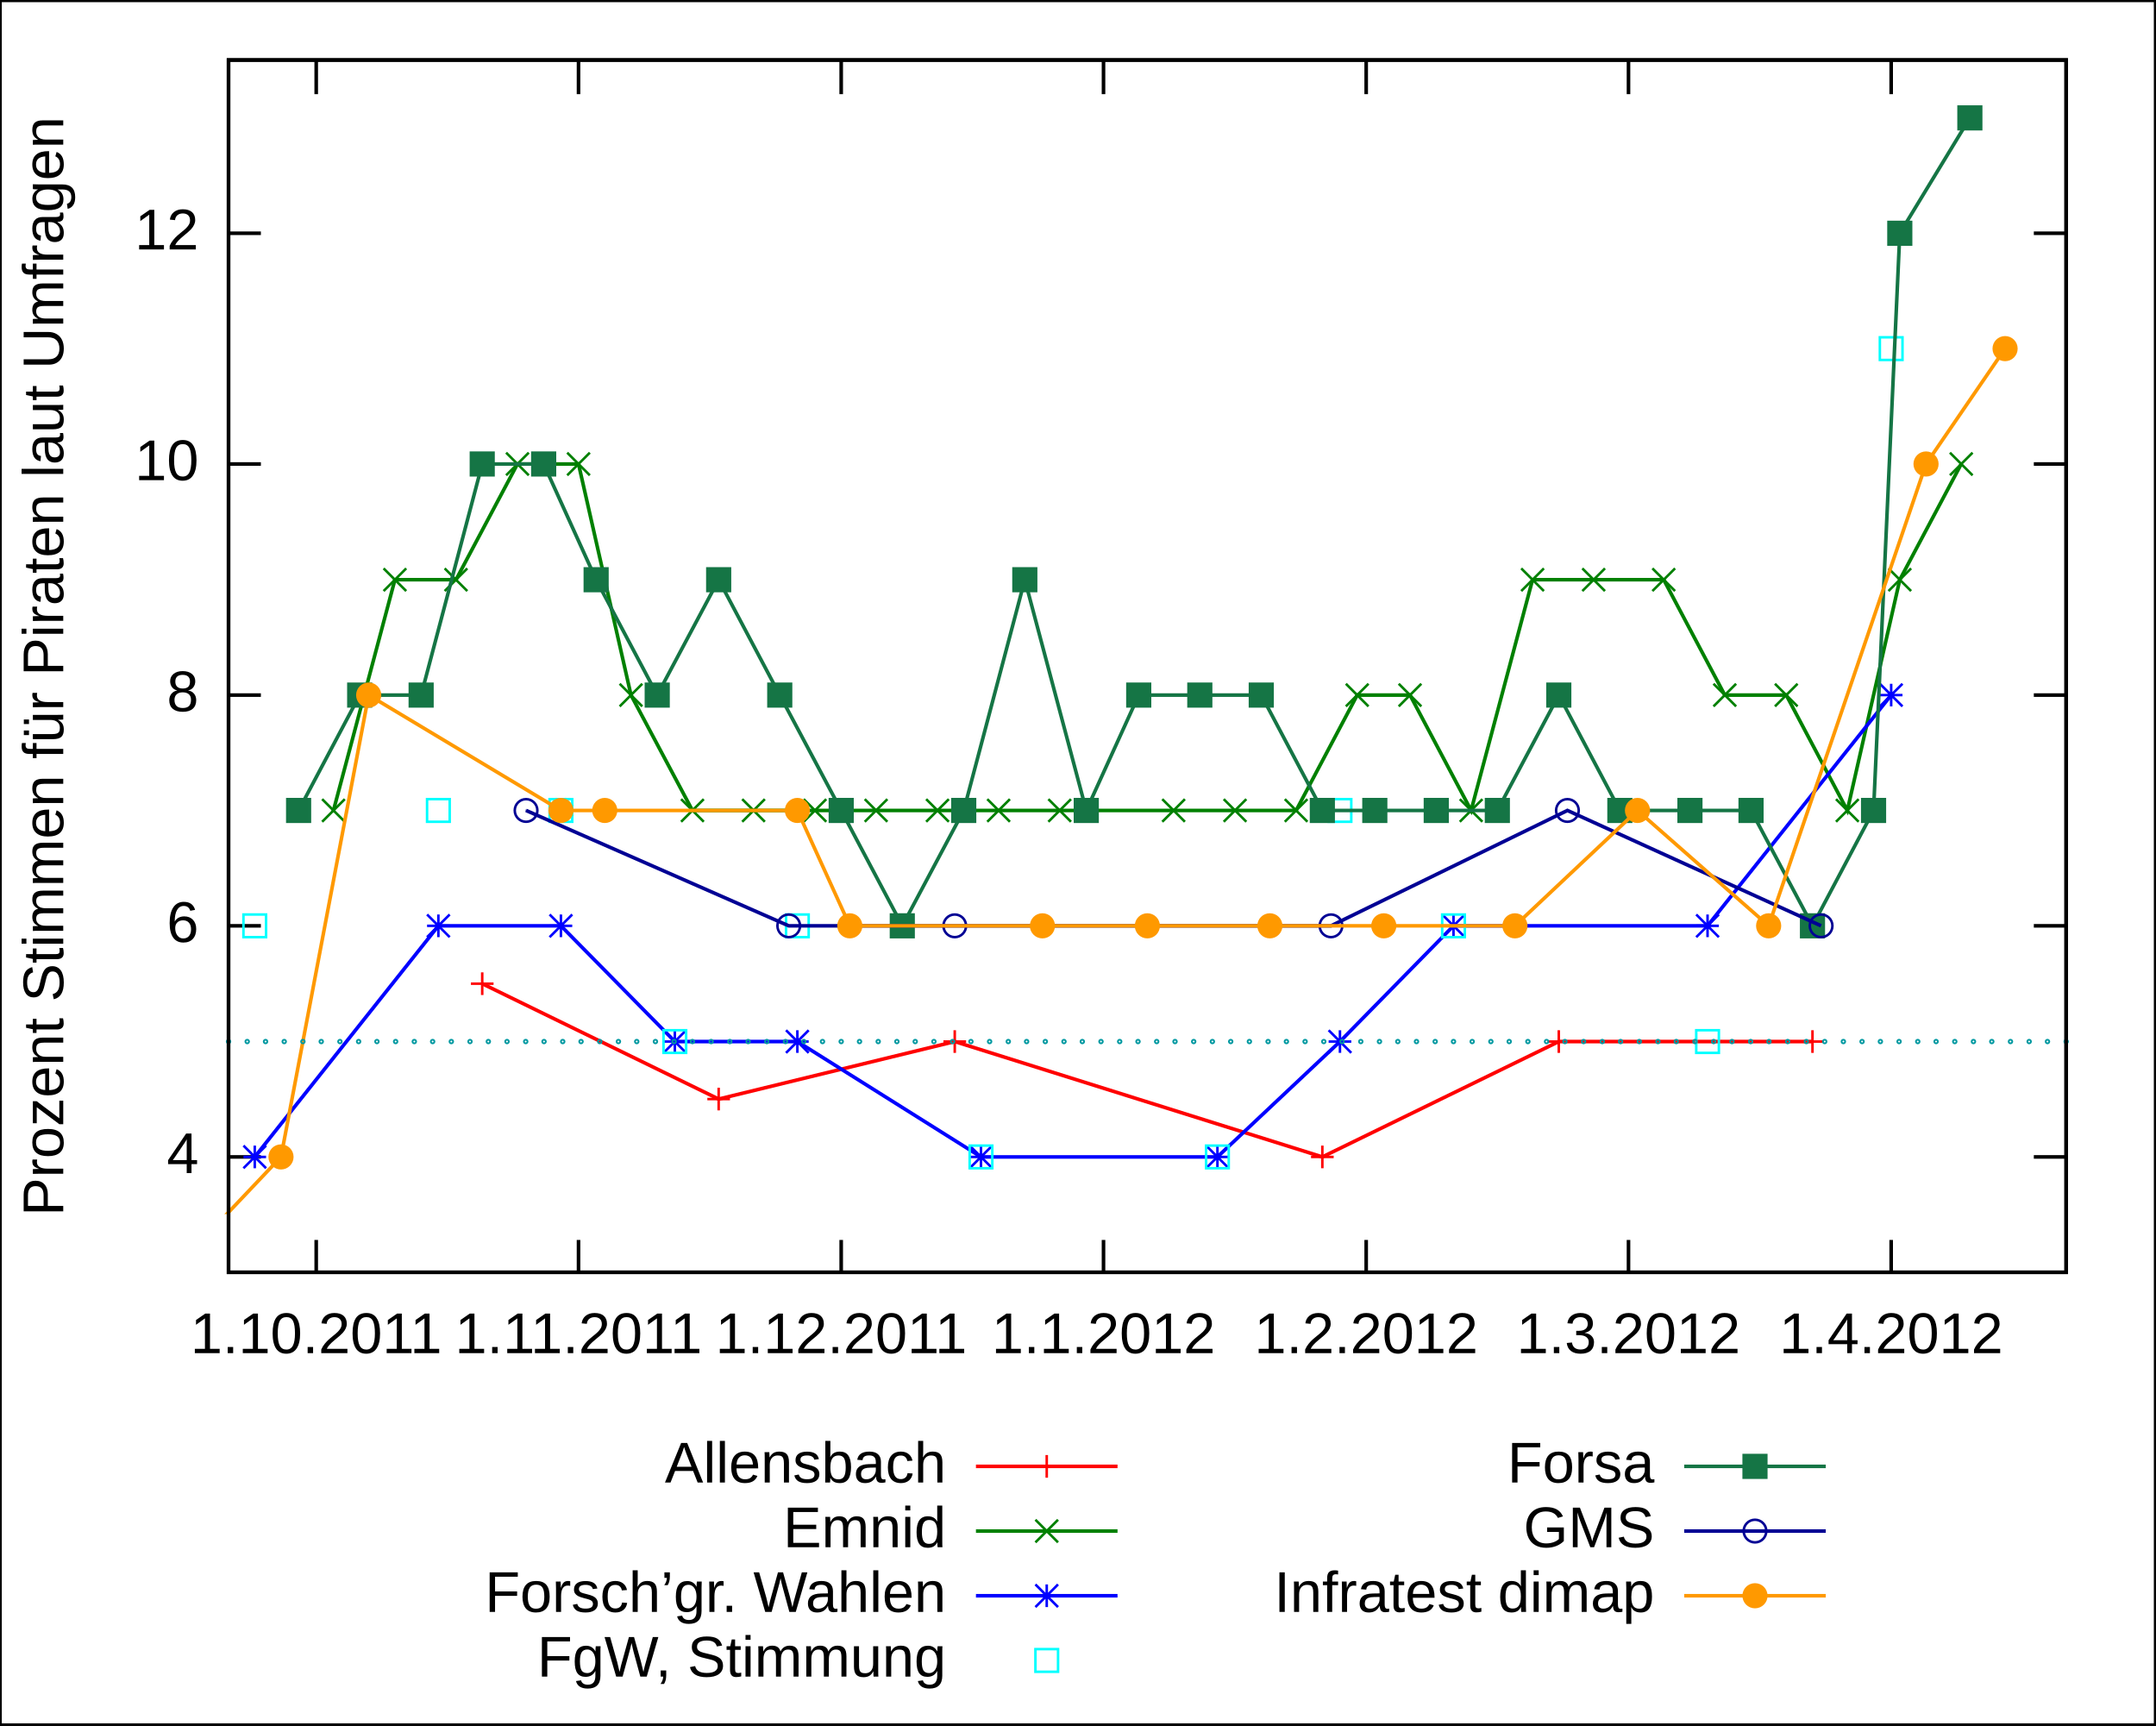
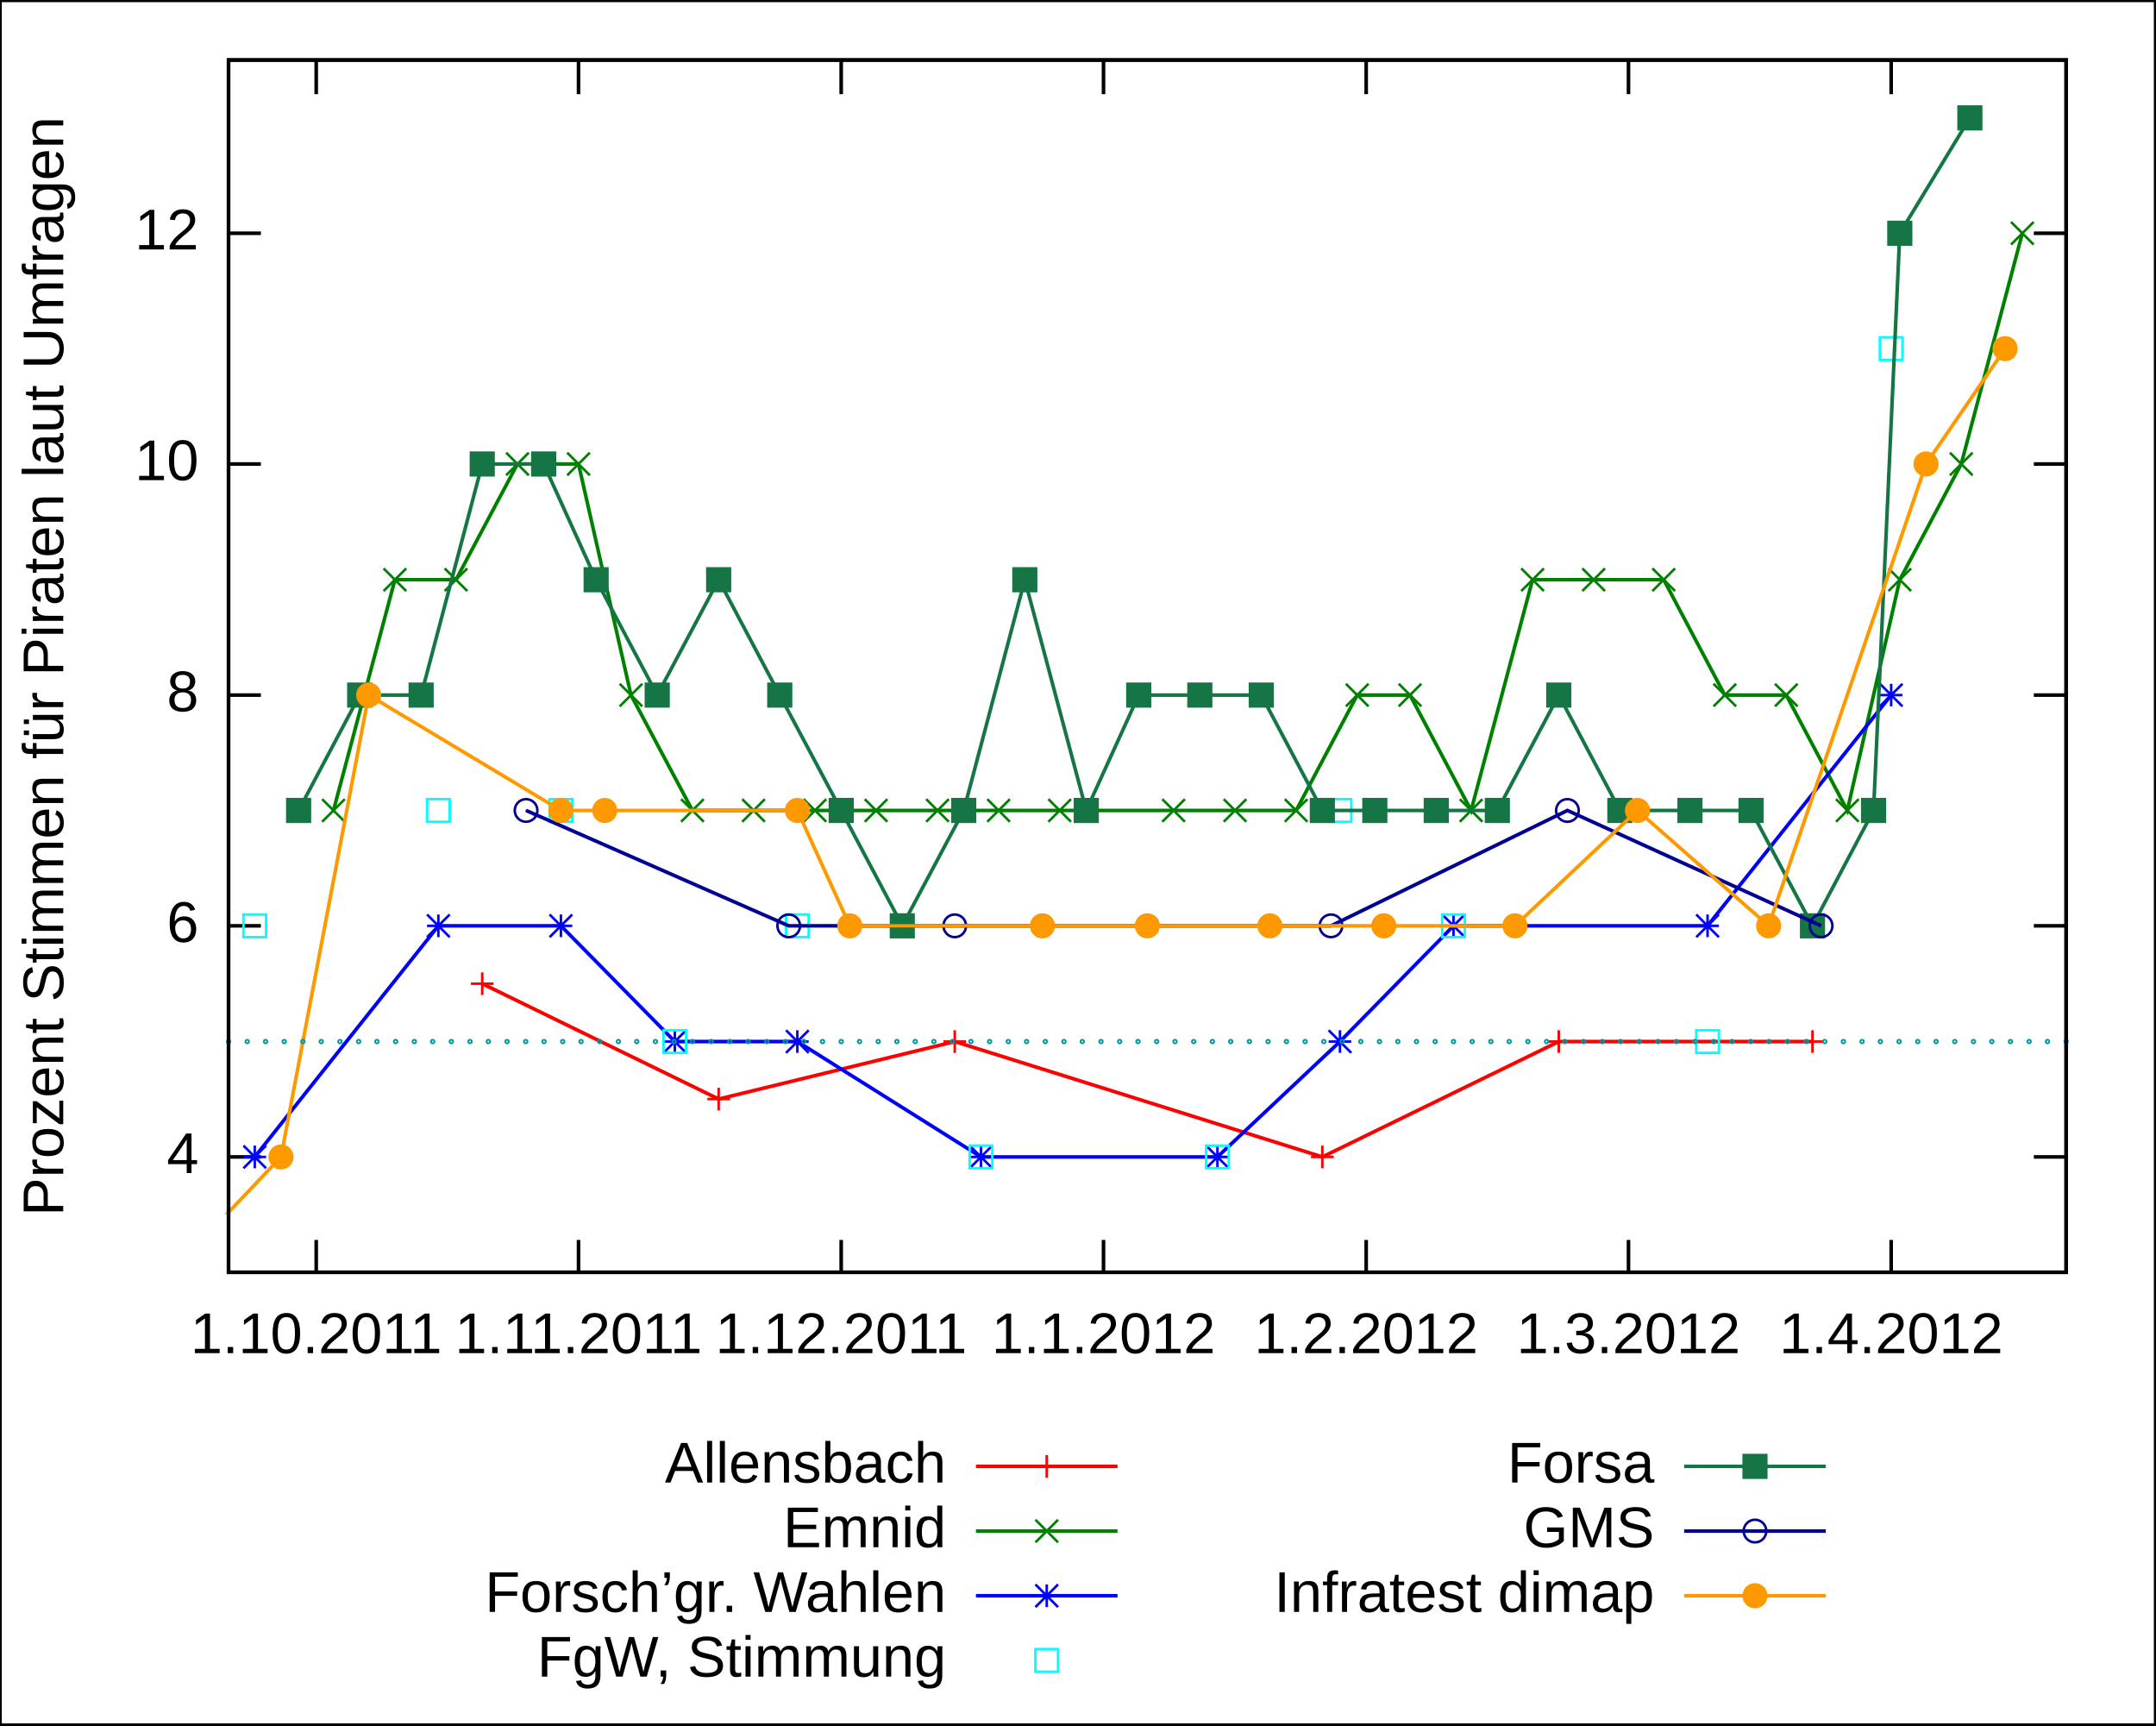
<svg xmlns="http://www.w3.org/2000/svg" xmlns:xlink="http://www.w3.org/1999/xlink" width="600" height="480" viewBox="0 0 600 480">
  <g id="gnuplot_canvas">
    <rect x="0" y="0" width="600" height="480" fill="none" />
    <defs>
      <circle id="gpDot" r="0.5" stroke-width="0.5" />
      <path id="gpPt0" stroke-width="0.222" stroke="currentColor" d="M-1,0 h2 M0,-1 v2" />
      <path id="gpPt1" stroke-width="0.222" stroke="currentColor" d="M-1,-1 L1,1 M1,-1 L-1,1" />
      <path id="gpPt2" stroke-width="0.222" stroke="currentColor" d="M-1,0 L1,0 M0,-1 L0,1 M-1,-1 L1,1 M-1,1 L1,-1" />
      <rect id="gpPt3" stroke-width="0.222" stroke="currentColor" x="-1" y="-1" width="2" height="2" />
      <rect id="gpPt4" stroke-width="0.222" stroke="currentColor" fill="currentColor" x="-1" y="-1" width="2" height="2" />
      <circle id="gpPt5" stroke-width="0.222" stroke="currentColor" cx="0" cy="0" r="1" />
      <use xlink:href="#gpPt5" id="gpPt6" fill="currentColor" stroke="none" />
      <path id="gpPt7" stroke-width="0.222" stroke="currentColor" d="M0,-1.33 L-1.33,0.67 L1.33,0.67 z" />
      <use xlink:href="#gpPt7" id="gpPt8" fill="currentColor" stroke="none" />
      <use xlink:href="#gpPt7" id="gpPt9" stroke="currentColor" transform="rotate(180)" />
      <use xlink:href="#gpPt9" id="gpPt10" fill="currentColor" stroke="none" />
      <use xlink:href="#gpPt3" id="gpPt11" stroke="currentColor" transform="rotate(45)" />
      <use xlink:href="#gpPt11" id="gpPt12" fill="currentColor" stroke="none" />
    </defs>
    <g style="fill:none; color:white; stroke:currentColor; stroke-width:1.00; stroke-linecap:butt; stroke-linejoin:miter">
</g>
    <g style="fill:none; color:black; stroke:currentColor; stroke-width:1.00; stroke-linecap:butt; stroke-linejoin:miter">
      <g style="stroke:none; shape-rendering:crispEdges">
        <polygon fill="rgb(255, 255, 255)" points="0.0,480.0 599.9,480.0 599.9,0.1 0.0,0.1 " />
      </g>
      <path stroke="black" d="M0.0,480.0 L0.0,0.1 L599.9,0.1 L599.9,480.0 L0.0,480.0 M63.6,321.9 L72.6,321.9 M575.0,321.9    L566.0,321.9  h0.01" />
      <g transform="translate(55.3,326.4)" style="stroke:none; fill:black; font-family:Arial; font-size:12.00pt; text-anchor:end">
        <text> 4</text>
      </g>
      <path d="M63.6,257.6 L72.6,257.6 M575.0,257.6 L566.0,257.6  h0.01" />
      <g transform="translate(55.3,262.1)" style="stroke:none; fill:black; font-family:Arial; font-size:12.00pt; text-anchor:end">
        <text> 6</text>
      </g>
      <path d="M63.6,193.4 L72.6,193.4 M575.0,193.4 L566.0,193.4  h0.01" />
      <g transform="translate(55.3,197.9)" style="stroke:none; fill:black; font-family:Arial; font-size:12.00pt; text-anchor:end">
        <text> 8</text>
      </g>
      <path d="M63.6,129.1 L72.6,129.1 M575.0,129.1 L566.0,129.1  h0.01" />
      <g transform="translate(55.3,133.6)" style="stroke:none; fill:black; font-family:Arial; font-size:12.00pt; text-anchor:end">
        <text> 10</text>
      </g>
      <path d="M63.6,64.9 L72.6,64.9 M575.0,64.9 L566.0,64.9  h0.01" />
      <g transform="translate(55.3,69.4)" style="stroke:none; fill:black; font-family:Arial; font-size:12.00pt; text-anchor:end">
        <text> 12</text>
      </g>
      <path d="M88.0,354.0 L88.0,345.0 M88.0,16.7 L88.0,25.7  h0.01" />
      <g transform="translate(88.0,376.5)" style="stroke:none; fill:black; font-family:Arial; font-size:12.00pt; text-anchor:middle">
        <text>1.10.2011</text>
      </g>
      <path d="M161.0,354.0 L161.0,345.0 M161.0,16.7 L161.0,25.7  h0.01" />
      <g transform="translate(161.0,376.5)" style="stroke:none; fill:black; font-family:Arial; font-size:12.00pt; text-anchor:middle">
        <text>1.11.2011</text>
      </g>
      <path d="M234.1,354.0 L234.1,345.0 M234.1,16.7 L234.1,25.7  h0.01" />
      <g transform="translate(234.1,376.5)" style="stroke:none; fill:black; font-family:Arial; font-size:12.00pt; text-anchor:middle">
        <text>1.12.2011</text>
      </g>
      <path d="M307.1,354.0 L307.1,345.0 M307.1,16.7 L307.1,25.7  h0.01" />
      <g transform="translate(307.1,376.5)" style="stroke:none; fill:black; font-family:Arial; font-size:12.00pt; text-anchor:middle">
        <text>1.1.2012</text>
      </g>
      <path d="M380.2,354.0 L380.2,345.0 M380.2,16.7 L380.2,25.7  h0.01" />
      <g transform="translate(380.2,376.5)" style="stroke:none; fill:black; font-family:Arial; font-size:12.00pt; text-anchor:middle">
        <text>1.2.2012</text>
      </g>
      <path d="M453.2,354.0 L453.2,345.0 M453.2,16.7 L453.2,25.7  h0.01" />
      <g transform="translate(453.2,376.5)" style="stroke:none; fill:black; font-family:Arial; font-size:12.00pt; text-anchor:middle">
        <text>1.3.2012</text>
      </g>
      <path d="M526.3,354.0 L526.3,345.0 M526.3,16.7 L526.3,25.7  h0.01" />
      <g transform="translate(526.3,376.5)" style="stroke:none; fill:black; font-family:Arial; font-size:12.00pt; text-anchor:middle">
        <text>1.4.2012</text>
      </g>
      <path d="M63.6,16.7 L63.6,354.0 L575.0,354.0 L575.0,16.7 L63.6,16.7 Z  h0.01" />
      <g transform="translate(17.6,185.4) rotate(270)" style="stroke:none; fill:black; font-family:Arial; font-size:12.00pt; text-anchor:middle">
        <text>Prozent Stimmen für Piraten laut Umfragen</text>
      </g>
    </g>
    <g id="gnuplot_plot_1">
      <g style="fill:none; color:red; stroke:currentColor; stroke-width:1.00; stroke-linecap:butt; stroke-linejoin:miter">
        <g transform="translate(263.3,412.5)" style="stroke:none; fill:black; font-family:Arial; font-size:12.00pt; text-anchor:end">
          <text>Allensbach</text>
        </g>
        <path d="M271.6,408.0 L311.0,408.0 M504.4,289.8 L433.8,289.8 L368.0,321.9 L265.7,289.8 L200.0,305.8 L134.2,273.7     h0.01" />
        <use xlink:href="#gpPt0" transform="translate(504.4,289.8) scale(3.15)" />
        <use xlink:href="#gpPt0" transform="translate(433.8,289.8) scale(3.15)" />
        <use xlink:href="#gpPt0" transform="translate(368.0,321.9) scale(3.15)" />
        <use xlink:href="#gpPt0" transform="translate(265.7,289.8) scale(3.15)" />
        <use xlink:href="#gpPt0" transform="translate(200.0,305.8) scale(3.15)" />
        <use xlink:href="#gpPt0" transform="translate(134.2,273.7) scale(3.15)" />
        <use xlink:href="#gpPt0" transform="translate(291.3,408.0) scale(3.15)" />
      </g>
    </g>
    <g id="gnuplot_plot_2">
      <g style="fill:none; color:green; stroke:currentColor; stroke-width:1.00; stroke-linecap:butt; stroke-linejoin:miter">
        <g transform="translate(263.3,430.5)" style="stroke:none; fill:black; font-family:Arial; font-size:12.00pt; text-anchor:end">
          <text>Emnid</text>
        </g>
-         <path d="M271.6,426.0 L311.0,426.0 M545.8,129.1 L528.7,161.3 L514.1,225.5 L497.1,193.4 L480.0,193.4 L463.0,161.3    L443.5,161.3 L426.5,161.3 L409.4,225.5 L392.4,193.4 L377.7,193.4 L360.7,225.5 L343.7,225.5 L326.6,225.5    L294.9,225.5 L277.9,225.5 L260.9,225.5 L243.8,225.5 L226.8,225.5 L209.7,225.5 L192.7,225.5 L175.6,193.4    L161.0,129.1 L144.0,129.1 L126.9,161.3 L109.9,161.3 L92.8,225.5  h0.01" />
+         <path d="M271.6,426.0 L311.0,426.0 M562.8,64.9 L545.8,129.1 L528.7,161.3 L514.1,225.5 L497.1,193.4 L480.0,193.4    L463.0,161.3 L443.5,161.3 L426.5,161.3 L409.4,225.5 L392.4,193.4 L377.7,193.4 L360.7,225.5 L343.7,225.5    L326.6,225.5 L294.9,225.5 L277.9,225.5 L260.9,225.5 L243.8,225.5 L226.8,225.5 L209.7,225.5 L192.7,225.5    L175.6,193.4 L161.0,129.1 L144.0,129.1 L126.9,161.3 L109.9,161.3 L92.8,225.5  h0.01" />
+         <use xlink:href="#gpPt1" transform="translate(562.8,64.9) scale(3.15)" />
        <use xlink:href="#gpPt1" transform="translate(545.8,129.1) scale(3.15)" />
        <use xlink:href="#gpPt1" transform="translate(528.7,161.3) scale(3.15)" />
        <use xlink:href="#gpPt1" transform="translate(514.1,225.5) scale(3.15)" />
        <use xlink:href="#gpPt1" transform="translate(497.1,193.4) scale(3.15)" />
        <use xlink:href="#gpPt1" transform="translate(480.0,193.4) scale(3.15)" />
        <use xlink:href="#gpPt1" transform="translate(463.0,161.3) scale(3.15)" />
        <use xlink:href="#gpPt1" transform="translate(443.5,161.3) scale(3.15)" />
        <use xlink:href="#gpPt1" transform="translate(426.5,161.3) scale(3.15)" />
        <use xlink:href="#gpPt1" transform="translate(409.4,225.5) scale(3.15)" />
        <use xlink:href="#gpPt1" transform="translate(392.4,193.4) scale(3.15)" />
        <use xlink:href="#gpPt1" transform="translate(377.7,193.4) scale(3.15)" />
        <use xlink:href="#gpPt1" transform="translate(360.7,225.5) scale(3.15)" />
        <use xlink:href="#gpPt1" transform="translate(343.7,225.5) scale(3.15)" />
        <use xlink:href="#gpPt1" transform="translate(326.6,225.5) scale(3.15)" />
        <use xlink:href="#gpPt1" transform="translate(294.9,225.5) scale(3.15)" />
        <use xlink:href="#gpPt1" transform="translate(277.9,225.5) scale(3.15)" />
        <use xlink:href="#gpPt1" transform="translate(260.9,225.5) scale(3.15)" />
        <use xlink:href="#gpPt1" transform="translate(243.8,225.5) scale(3.15)" />
        <use xlink:href="#gpPt1" transform="translate(226.8,225.5) scale(3.15)" />
        <use xlink:href="#gpPt1" transform="translate(209.7,225.5) scale(3.15)" />
        <use xlink:href="#gpPt1" transform="translate(192.7,225.5) scale(3.15)" />
        <use xlink:href="#gpPt1" transform="translate(175.6,193.4) scale(3.15)" />
        <use xlink:href="#gpPt1" transform="translate(161.0,129.1) scale(3.15)" />
        <use xlink:href="#gpPt1" transform="translate(144.0,129.1) scale(3.15)" />
        <use xlink:href="#gpPt1" transform="translate(126.9,161.3) scale(3.15)" />
        <use xlink:href="#gpPt1" transform="translate(109.9,161.3) scale(3.15)" />
        <use xlink:href="#gpPt1" transform="translate(92.8,225.5) scale(3.15)" />
        <use xlink:href="#gpPt1" transform="translate(291.3,426.0) scale(3.15)" />
      </g>
    </g>
    <g id="gnuplot_plot_3">
      <g style="fill:none; color:blue; stroke:currentColor; stroke-width:1.00; stroke-linecap:butt; stroke-linejoin:miter">
        <g transform="translate(263.3,448.5)" style="stroke:none; fill:black; font-family:Arial; font-size:12.00pt; text-anchor:end">
          <text>Forsch’gr. Wahlen</text>
        </g>
        <path d="M271.6,444.0 L311.0,444.0 M526.3,193.4 L475.2,257.6 L404.5,257.6 L372.9,289.8 L338.8,321.9 L273.0,321.9    L221.9,289.8 L187.8,289.8 L156.1,257.6 L122.0,257.6 L70.9,321.9  h0.01" />
        <use xlink:href="#gpPt2" transform="translate(526.3,193.4) scale(3.15)" />
        <use xlink:href="#gpPt2" transform="translate(475.2,257.6) scale(3.15)" />
        <use xlink:href="#gpPt2" transform="translate(404.5,257.6) scale(3.15)" />
        <use xlink:href="#gpPt2" transform="translate(372.9,289.8) scale(3.15)" />
        <use xlink:href="#gpPt2" transform="translate(338.8,321.9) scale(3.15)" />
        <use xlink:href="#gpPt2" transform="translate(273.0,321.9) scale(3.15)" />
        <use xlink:href="#gpPt2" transform="translate(221.9,289.8) scale(3.15)" />
        <use xlink:href="#gpPt2" transform="translate(187.8,289.8) scale(3.15)" />
        <use xlink:href="#gpPt2" transform="translate(156.1,257.6) scale(3.15)" />
        <use xlink:href="#gpPt2" transform="translate(122.0,257.6) scale(3.15)" />
        <use xlink:href="#gpPt2" transform="translate(70.9,321.9) scale(3.15)" />
        <use xlink:href="#gpPt2" transform="translate(291.3,444.0) scale(3.15)" />
      </g>
    </g>
    <g id="gnuplot_plot_4">
      <g style="fill:none; color:cyan; stroke:currentColor; stroke-width:1.00; stroke-linecap:butt; stroke-linejoin:miter">
        <g transform="translate(263.3,466.5)" style="stroke:none; fill:black; font-family:Arial; font-size:12.00pt; text-anchor:end">
          <text>FgW, Stimmung</text>
        </g>
        <use xlink:href="#gpPt3" transform="translate(526.3,97.0) scale(3.15)" />
        <use xlink:href="#gpPt3" transform="translate(475.2,289.8) scale(3.15)" />
        <use xlink:href="#gpPt3" transform="translate(404.5,257.6) scale(3.15)" />
        <use xlink:href="#gpPt3" transform="translate(372.9,225.5) scale(3.15)" />
        <use xlink:href="#gpPt3" transform="translate(338.8,321.9) scale(3.15)" />
        <use xlink:href="#gpPt3" transform="translate(273.0,321.9) scale(3.15)" />
        <use xlink:href="#gpPt3" transform="translate(221.9,257.6) scale(3.15)" />
        <use xlink:href="#gpPt3" transform="translate(187.8,289.8) scale(3.15)" />
        <use xlink:href="#gpPt3" transform="translate(156.1,225.5) scale(3.15)" />
        <use xlink:href="#gpPt3" transform="translate(122.0,225.5) scale(3.15)" />
        <use xlink:href="#gpPt3" transform="translate(70.9,257.6) scale(3.15)" />
        <use xlink:href="#gpPt3" transform="translate(291.3,462.0) scale(3.15)" />
      </g>
    </g>
    <g id="gnuplot_plot_5">
      <g style="fill:none; color:#157545; stroke:currentColor; stroke-width:1.00; stroke-linecap:butt; stroke-linejoin:miter">
        <g transform="translate(460.4,412.5)" style="stroke:none; fill:black; font-family:Arial; font-size:12.00pt; text-anchor:end">
          <text>Forsa</text>
        </g>
        <path d="M468.7,408.0 L508.1,408.0 M548.2,32.8 L528.7,64.9 L521.4,225.5 L504.4,257.6 L487.3,225.5 L470.3,225.5    L450.8,225.5 L433.8,193.4 L416.7,225.5 L399.7,225.5 L382.6,225.5 L368.0,225.5 L351.0,193.4 L333.9,193.4    L316.9,193.4 L302.3,225.5 L285.2,161.3 L268.2,225.5 L251.1,257.6 L234.1,225.5 L217.0,193.4 L200.0,161.3    L182.9,193.4 L165.9,161.3 L151.3,129.1 L134.2,129.1 L117.2,193.4 L100.1,193.4 L83.1,225.5  h0.01" />
        <use xlink:href="#gpPt4" transform="translate(548.2,32.8) scale(3.15)" />
        <use xlink:href="#gpPt4" transform="translate(528.7,64.9) scale(3.15)" />
        <use xlink:href="#gpPt4" transform="translate(521.4,225.5) scale(3.15)" />
        <use xlink:href="#gpPt4" transform="translate(504.4,257.6) scale(3.15)" />
        <use xlink:href="#gpPt4" transform="translate(487.3,225.5) scale(3.15)" />
        <use xlink:href="#gpPt4" transform="translate(470.3,225.5) scale(3.15)" />
        <use xlink:href="#gpPt4" transform="translate(450.8,225.5) scale(3.15)" />
        <use xlink:href="#gpPt4" transform="translate(433.8,193.4) scale(3.15)" />
        <use xlink:href="#gpPt4" transform="translate(416.7,225.5) scale(3.15)" />
        <use xlink:href="#gpPt4" transform="translate(399.7,225.5) scale(3.15)" />
        <use xlink:href="#gpPt4" transform="translate(382.6,225.5) scale(3.15)" />
        <use xlink:href="#gpPt4" transform="translate(368.0,225.5) scale(3.15)" />
        <use xlink:href="#gpPt4" transform="translate(351.0,193.4) scale(3.15)" />
        <use xlink:href="#gpPt4" transform="translate(333.9,193.4) scale(3.15)" />
        <use xlink:href="#gpPt4" transform="translate(316.9,193.4) scale(3.15)" />
        <use xlink:href="#gpPt4" transform="translate(302.3,225.5) scale(3.15)" />
        <use xlink:href="#gpPt4" transform="translate(285.2,161.3) scale(3.15)" />
        <use xlink:href="#gpPt4" transform="translate(268.2,225.5) scale(3.15)" />
        <use xlink:href="#gpPt4" transform="translate(251.1,257.6) scale(3.15)" />
        <use xlink:href="#gpPt4" transform="translate(234.1,225.5) scale(3.15)" />
        <use xlink:href="#gpPt4" transform="translate(217.0,193.4) scale(3.15)" />
        <use xlink:href="#gpPt4" transform="translate(200.0,161.3) scale(3.15)" />
        <use xlink:href="#gpPt4" transform="translate(182.9,193.4) scale(3.15)" />
        <use xlink:href="#gpPt4" transform="translate(165.9,161.3) scale(3.15)" />
        <use xlink:href="#gpPt4" transform="translate(151.3,129.1) scale(3.15)" />
        <use xlink:href="#gpPt4" transform="translate(134.2,129.1) scale(3.15)" />
        <use xlink:href="#gpPt4" transform="translate(117.2,193.4) scale(3.15)" />
        <use xlink:href="#gpPt4" transform="translate(100.1,193.4) scale(3.15)" />
        <use xlink:href="#gpPt4" transform="translate(83.1,225.5) scale(3.15)" />
        <use xlink:href="#gpPt4" transform="translate(488.4,408.0) scale(3.15)" />
      </g>
    </g>
    <g id="gnuplot_plot_6">
      <g style="fill:none; color:#000094; stroke:currentColor; stroke-width:1.00; stroke-linecap:butt; stroke-linejoin:miter">
        <g transform="translate(460.4,430.5)" style="stroke:none; fill:black; font-family:Arial; font-size:12.00pt; text-anchor:end">
          <text>GMS</text>
        </g>
        <path d="M468.7,426.0 L508.1,426.0 M506.8,257.6 L436.2,225.5 L370.4,257.6 L265.7,257.6 L219.5,257.6 L146.4,225.5     h0.01" />
        <use xlink:href="#gpPt5" transform="translate(506.8,257.6) scale(3.15)" />
        <use xlink:href="#gpPt5" transform="translate(436.2,225.5) scale(3.15)" />
        <use xlink:href="#gpPt5" transform="translate(370.4,257.6) scale(3.15)" />
        <use xlink:href="#gpPt5" transform="translate(265.7,257.6) scale(3.15)" />
        <use xlink:href="#gpPt5" transform="translate(219.5,257.6) scale(3.15)" />
        <use xlink:href="#gpPt5" transform="translate(146.4,225.5) scale(3.15)" />
        <use xlink:href="#gpPt5" transform="translate(488.4,426.0) scale(3.15)" />
      </g>
    </g>
    <g id="gnuplot_plot_7">
      <g style="fill:none; color:#FF9900; stroke:currentColor; stroke-width:1.00; stroke-linecap:butt; stroke-linejoin:miter">
        <g transform="translate(460.4,448.5)" style="stroke:none; fill:black; font-family:Arial; font-size:12.00pt; text-anchor:end">
          <text>Infratest dimap</text>
        </g>
        <path d="M468.7,444.0 L508.1,444.0 M558.0,97.0 L536.0,129.1 L492.2,257.6 L455.7,225.5 L421.6,257.6 L385.1,257.6    L353.4,257.6 L319.3,257.6 L290.1,257.6 L236.5,257.6 L221.9,225.5 L168.3,225.5 L156.1,225.5 L102.6,193.4    L78.2,321.9 L63.6,337.3  h0.01" />
        <use xlink:href="#gpPt6" transform="translate(558.0,97.0) scale(3.15)" />
        <use xlink:href="#gpPt6" transform="translate(536.0,129.1) scale(3.15)" />
        <use xlink:href="#gpPt6" transform="translate(492.2,257.6) scale(3.15)" />
        <use xlink:href="#gpPt6" transform="translate(455.7,225.5) scale(3.15)" />
        <use xlink:href="#gpPt6" transform="translate(421.6,257.6) scale(3.15)" />
        <use xlink:href="#gpPt6" transform="translate(385.1,257.6) scale(3.15)" />
        <use xlink:href="#gpPt6" transform="translate(353.4,257.6) scale(3.15)" />
        <use xlink:href="#gpPt6" transform="translate(319.3,257.6) scale(3.15)" />
        <use xlink:href="#gpPt6" transform="translate(290.1,257.6) scale(3.15)" />
        <use xlink:href="#gpPt6" transform="translate(236.5,257.6) scale(3.15)" />
        <use xlink:href="#gpPt6" transform="translate(221.9,225.5) scale(3.15)" />
        <use xlink:href="#gpPt6" transform="translate(168.3,225.5) scale(3.15)" />
        <use xlink:href="#gpPt6" transform="translate(156.1,225.5) scale(3.15)" />
        <use xlink:href="#gpPt6" transform="translate(102.6,193.4) scale(3.15)" />
        <use xlink:href="#gpPt6" transform="translate(78.2,321.9) scale(3.15)" />
        <use xlink:href="#gpPt6" transform="translate(488.4,444.0) scale(3.15)" />
      </g>
    </g>
    <g id="gnuplot_plot_8">
      <g style="fill:none; color:#0099A1; stroke:currentColor; stroke-width:1.00; stroke-linecap:butt; stroke-linejoin:miter">
        <use xlink:href="#gpDot" x="63.6" y="289.8" />
        <use xlink:href="#gpDot" x="68.8" y="289.8" />
        <use xlink:href="#gpDot" x="73.9" y="289.8" />
        <use xlink:href="#gpDot" x="79.1" y="289.8" />
        <use xlink:href="#gpDot" x="84.3" y="289.8" />
        <use xlink:href="#gpDot" x="89.4" y="289.8" />
        <use xlink:href="#gpDot" x="94.6" y="289.8" />
        <use xlink:href="#gpDot" x="99.8" y="289.8" />
        <use xlink:href="#gpDot" x="104.9" y="289.8" />
        <use xlink:href="#gpDot" x="110.1" y="289.8" />
        <use xlink:href="#gpDot" x="115.3" y="289.8" />
        <use xlink:href="#gpDot" x="120.4" y="289.8" />
        <use xlink:href="#gpDot" x="125.6" y="289.8" />
        <use xlink:href="#gpDot" x="130.8" y="289.8" />
        <use xlink:href="#gpDot" x="135.9" y="289.8" />
        <use xlink:href="#gpDot" x="141.1" y="289.8" />
        <use xlink:href="#gpDot" x="146.3" y="289.8" />
        <use xlink:href="#gpDot" x="151.4" y="289.8" />
        <use xlink:href="#gpDot" x="156.6" y="289.8" />
        <use xlink:href="#gpDot" x="161.7" y="289.8" />
        <use xlink:href="#gpDot" x="166.9" y="289.8" />
        <use xlink:href="#gpDot" x="172.1" y="289.8" />
        <use xlink:href="#gpDot" x="177.2" y="289.8" />
        <use xlink:href="#gpDot" x="182.4" y="289.8" />
        <use xlink:href="#gpDot" x="187.6" y="289.8" />
        <use xlink:href="#gpDot" x="192.7" y="289.8" />
        <use xlink:href="#gpDot" x="197.9" y="289.8" />
        <use xlink:href="#gpDot" x="203.1" y="289.8" />
        <use xlink:href="#gpDot" x="208.2" y="289.8" />
        <use xlink:href="#gpDot" x="213.4" y="289.8" />
        <use xlink:href="#gpDot" x="218.6" y="289.8" />
        <use xlink:href="#gpDot" x="223.7" y="289.8" />
        <use xlink:href="#gpDot" x="228.9" y="289.8" />
        <use xlink:href="#gpDot" x="234.1" y="289.8" />
        <use xlink:href="#gpDot" x="239.2" y="289.8" />
        <use xlink:href="#gpDot" x="244.4" y="289.8" />
        <use xlink:href="#gpDot" x="249.6" y="289.8" />
        <use xlink:href="#gpDot" x="254.7" y="289.8" />
        <use xlink:href="#gpDot" x="259.9" y="289.8" />
        <use xlink:href="#gpDot" x="265.1" y="289.8" />
        <use xlink:href="#gpDot" x="270.2" y="289.8" />
        <use xlink:href="#gpDot" x="275.4" y="289.8" />
        <use xlink:href="#gpDot" x="280.6" y="289.8" />
        <use xlink:href="#gpDot" x="285.7" y="289.8" />
        <use xlink:href="#gpDot" x="290.9" y="289.8" />
        <use xlink:href="#gpDot" x="296.1" y="289.8" />
        <use xlink:href="#gpDot" x="301.2" y="289.8" />
        <use xlink:href="#gpDot" x="306.4" y="289.8" />
        <use xlink:href="#gpDot" x="311.6" y="289.8" />
        <use xlink:href="#gpDot" x="316.7" y="289.8" />
        <use xlink:href="#gpDot" x="321.9" y="289.8" />
        <use xlink:href="#gpDot" x="327.0" y="289.8" />
        <use xlink:href="#gpDot" x="332.2" y="289.8" />
        <use xlink:href="#gpDot" x="337.4" y="289.8" />
        <use xlink:href="#gpDot" x="342.5" y="289.8" />
        <use xlink:href="#gpDot" x="347.7" y="289.8" />
        <use xlink:href="#gpDot" x="352.9" y="289.8" />
        <use xlink:href="#gpDot" x="358.0" y="289.8" />
        <use xlink:href="#gpDot" x="363.2" y="289.8" />
        <use xlink:href="#gpDot" x="368.4" y="289.8" />
        <use xlink:href="#gpDot" x="373.5" y="289.8" />
        <use xlink:href="#gpDot" x="378.7" y="289.8" />
        <use xlink:href="#gpDot" x="383.9" y="289.8" />
        <use xlink:href="#gpDot" x="389.0" y="289.8" />
        <use xlink:href="#gpDot" x="394.2" y="289.8" />
        <use xlink:href="#gpDot" x="399.4" y="289.8" />
        <use xlink:href="#gpDot" x="404.5" y="289.8" />
        <use xlink:href="#gpDot" x="409.7" y="289.8" />
        <use xlink:href="#gpDot" x="414.9" y="289.8" />
        <use xlink:href="#gpDot" x="420.0" y="289.8" />
        <use xlink:href="#gpDot" x="425.2" y="289.8" />
        <use xlink:href="#gpDot" x="430.4" y="289.8" />
        <use xlink:href="#gpDot" x="435.5" y="289.8" />
        <use xlink:href="#gpDot" x="440.7" y="289.8" />
        <use xlink:href="#gpDot" x="445.9" y="289.8" />
        <use xlink:href="#gpDot" x="451.0" y="289.8" />
        <use xlink:href="#gpDot" x="456.2" y="289.8" />
        <use xlink:href="#gpDot" x="461.4" y="289.8" />
        <use xlink:href="#gpDot" x="466.5" y="289.8" />
        <use xlink:href="#gpDot" x="471.7" y="289.8" />
        <use xlink:href="#gpDot" x="476.9" y="289.8" />
        <use xlink:href="#gpDot" x="482.0" y="289.8" />
        <use xlink:href="#gpDot" x="487.2" y="289.8" />
        <use xlink:href="#gpDot" x="492.3" y="289.8" />
        <use xlink:href="#gpDot" x="497.5" y="289.8" />
        <use xlink:href="#gpDot" x="502.7" y="289.8" />
        <use xlink:href="#gpDot" x="507.8" y="289.8" />
        <use xlink:href="#gpDot" x="513.0" y="289.8" />
        <use xlink:href="#gpDot" x="518.2" y="289.8" />
        <use xlink:href="#gpDot" x="523.3" y="289.8" />
        <use xlink:href="#gpDot" x="528.5" y="289.8" />
        <use xlink:href="#gpDot" x="533.7" y="289.8" />
        <use xlink:href="#gpDot" x="538.8" y="289.8" />
        <use xlink:href="#gpDot" x="544.0" y="289.8" />
        <use xlink:href="#gpDot" x="549.2" y="289.8" />
        <use xlink:href="#gpDot" x="554.3" y="289.8" />
        <use xlink:href="#gpDot" x="559.5" y="289.8" />
        <use xlink:href="#gpDot" x="564.7" y="289.8" />
        <use xlink:href="#gpDot" x="569.8" y="289.8" />
        <use xlink:href="#gpDot" x="575.0" y="289.8" />
      </g>
    </g>
    <g style="fill:none; color:black; stroke:currentColor; stroke-width:1.00; stroke-linecap:butt; stroke-linejoin:miter">
      <path d="M63.6,16.7 L63.6,354.0 L575.0,354.0 L575.0,16.7 L63.6,16.7 Z  h0.01" />
    </g>
  </g>
</svg>
